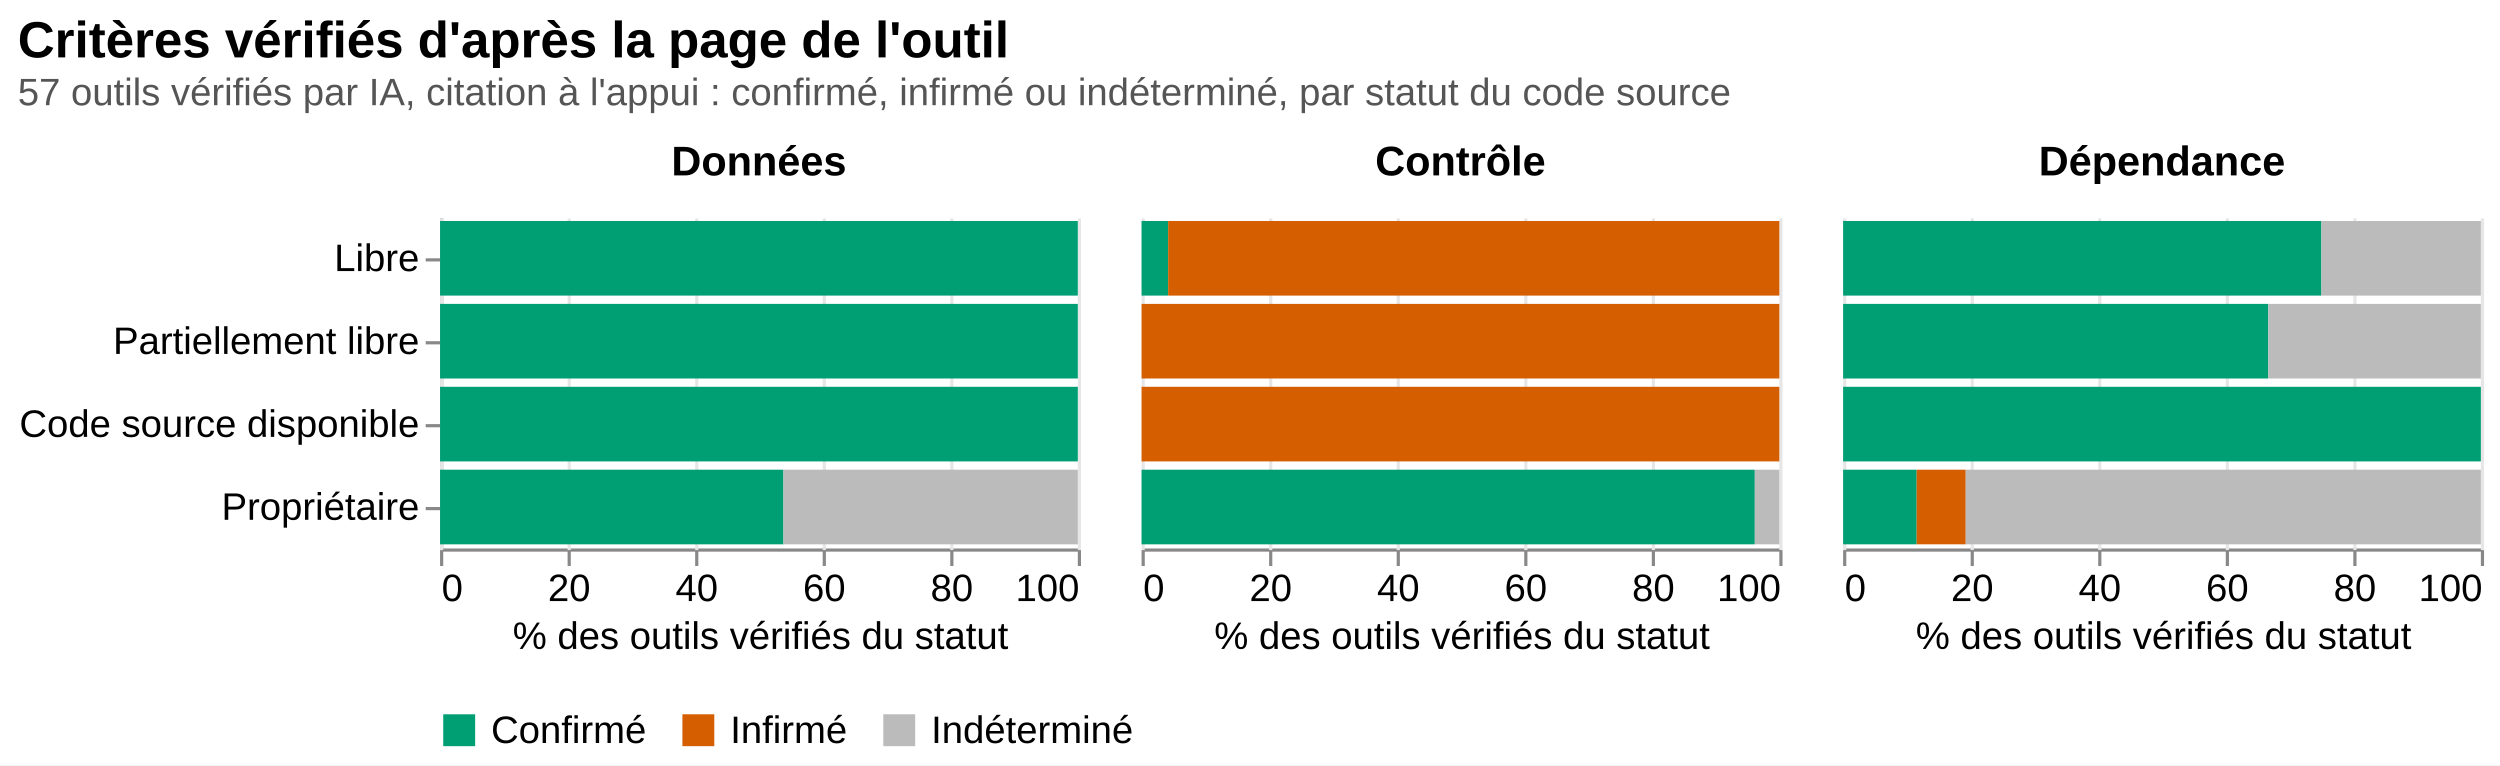
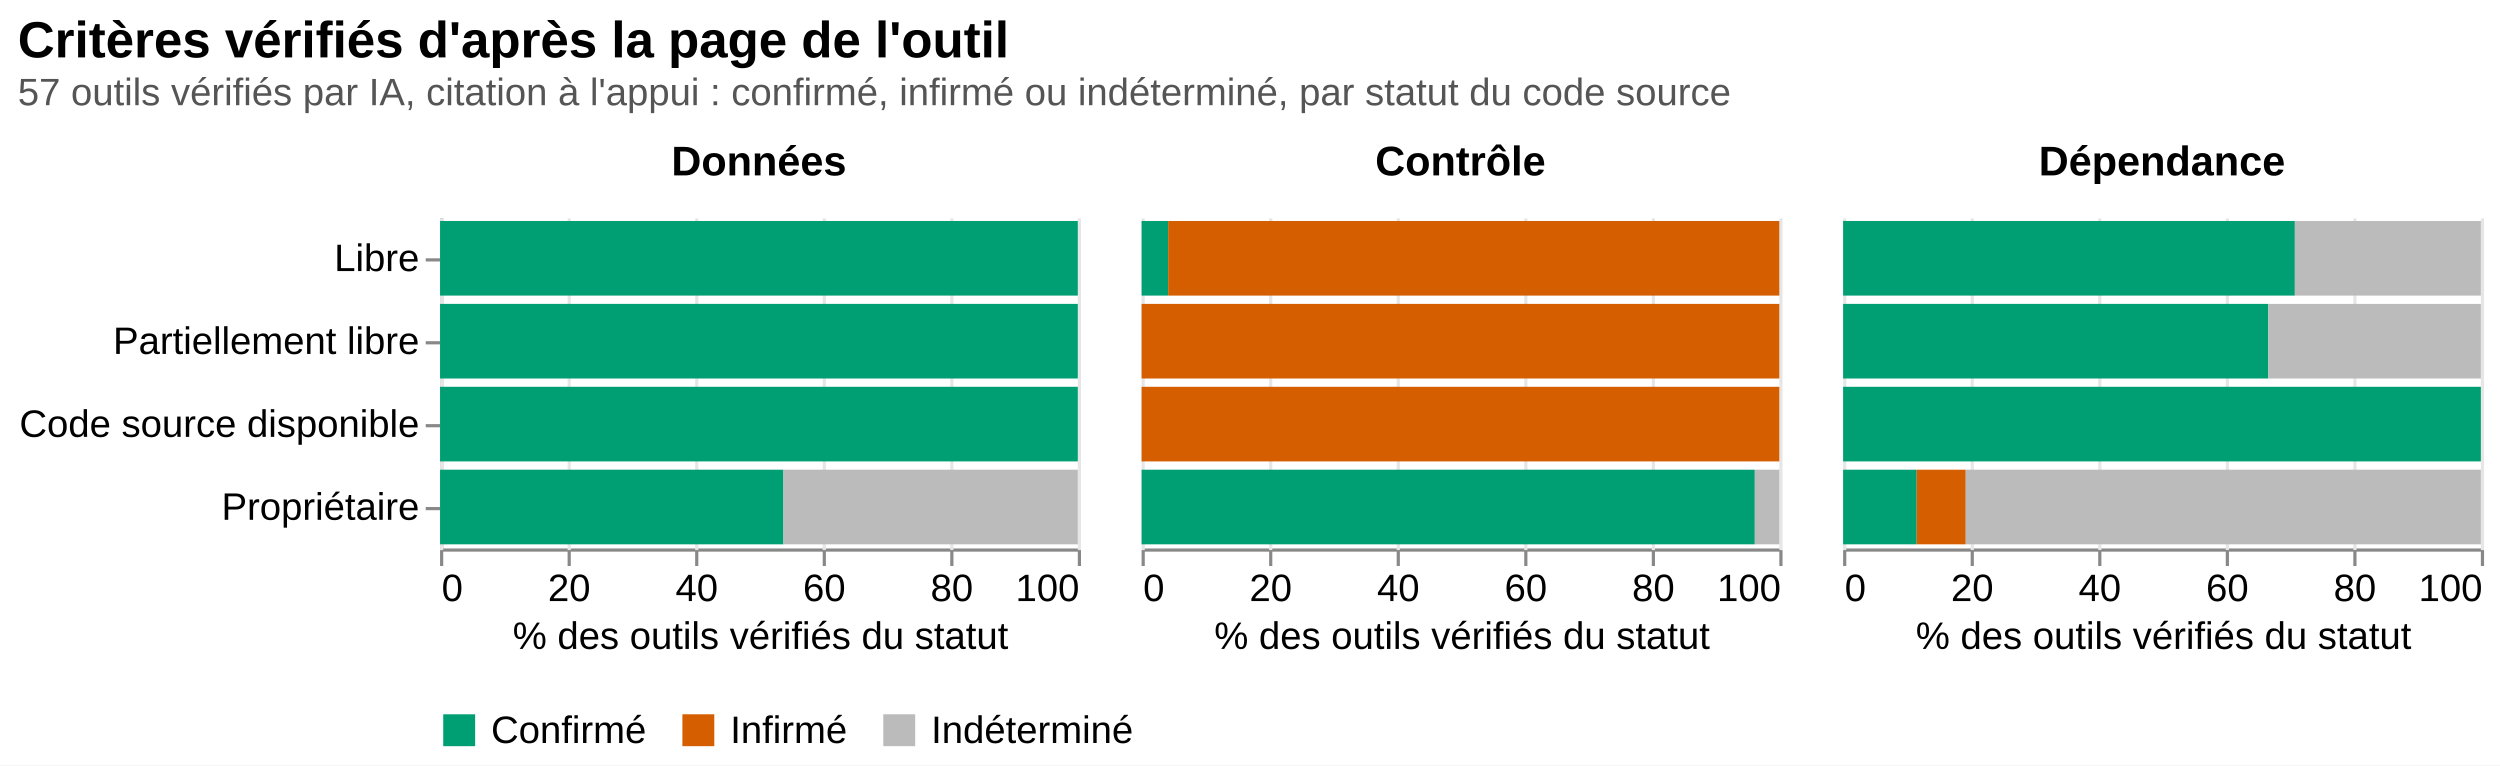
<svg xmlns="http://www.w3.org/2000/svg" version="1.1" class="marks" width="784" height="240" viewBox="0 0 784 240">
  <rect width="784" height="240" fill="white" />
  <g fill="none" stroke-miterlimit="10" transform="translate(138,68)">
    <g class="mark-group role-frame root" role="graphics-object" aria-roledescription="group mark container">
      <g transform="translate(0,0)">
        <path class="background" aria-hidden="true" d="M0,0h0v0h0Z" />
        <g>
          <g class="mark-group role-row-header row_header" role="graphics-object" aria-roledescription="group mark container">
            <g transform="translate(0,0)">
              <path class="background" aria-hidden="true" d="M0,0h0v104h0Z" />
              <g>
                <g class="mark-group role-axis" role="graphics-symbol" aria-roledescription="axis" aria-label="Y-axis for a discrete scale with 4 values: Libre, Partiellement libre, Code source disponible, Propriétaire">
                  <g transform="translate(0.5,0.5)">
                    <path class="background" aria-hidden="true" d="M0,0h0v0h0Z" pointer-events="none" />
                    <g>
                      <g class="mark-rule role-axis-tick" pointer-events="none">
                        <line transform="translate(0,13)" x2="-5" y2="0" stroke="#888888" stroke-width="1" opacity="1" />
                        <line transform="translate(0,39)" x2="-5" y2="0" stroke="#888888" stroke-width="1" opacity="1" />
                        <line transform="translate(0,65)" x2="-5" y2="0" stroke="#888888" stroke-width="1" opacity="1" />
                        <line transform="translate(0,91)" x2="-5" y2="0" stroke="#888888" stroke-width="1" opacity="1" />
                      </g>
                      <g class="mark-text role-axis-label" pointer-events="none">
                        <text text-anchor="end" transform="translate(-7,16.5)" font-family="Liberation Sans, Helvetica, Arial, sans-serif" font-size="12px" fill="#000" opacity="1">Libre</text>
                        <text text-anchor="end" transform="translate(-7,42.5)" font-family="Liberation Sans, Helvetica, Arial, sans-serif" font-size="12px" fill="#000" opacity="1">Partiellement libre</text>
                        <text text-anchor="end" transform="translate(-7,68.5)" font-family="Liberation Sans, Helvetica, Arial, sans-serif" font-size="12px" fill="#000" opacity="1">Code source disponible</text>
                        <text text-anchor="end" transform="translate(-7,94.5)" font-family="Liberation Sans, Helvetica, Arial, sans-serif" font-size="12px" fill="#000" opacity="1">Propriétaire</text>
                      </g>
                      <g class="mark-rule role-axis-domain" pointer-events="none">
                        <line transform="translate(0,0)" x2="0" y2="104" stroke="#888888" stroke-width="1" opacity="1" />
                      </g>
                    </g>
                    <path class="foreground" aria-hidden="true" d="" pointer-events="none" display="none" />
                  </g>
                </g>
              </g>
              <path class="foreground" aria-hidden="true" d="" display="none" />
            </g>
          </g>
          <g class="mark-group role-column-header column_header" role="graphics-object" aria-roledescription="group mark container">
            <g transform="translate(0,0)">
              <path class="background" aria-hidden="true" d="M0,0h200v0h-200Z" />
              <g>
                <g class="mark-group role-title">
                  <g transform="translate(100,-23)">
                    <path class="background" aria-hidden="true" d="M0,0h0v0h0Z" pointer-events="none" />
                    <g>
                      <g class="mark-text role-title-text" role="graphics-symbol" aria-roledescription="title" aria-label="Title text 'Données'" pointer-events="none">
                        <text text-anchor="middle" transform="translate(0,10)" font-family="Liberation Sans, Helvetica, Arial, sans-serif" font-size="13px" font-weight="bold" fill="#000" opacity="1">Données</text>
                      </g>
                    </g>
                    <path class="foreground" aria-hidden="true" d="" pointer-events="none" display="none" />
                  </g>
                </g>
              </g>
              <path class="foreground" aria-hidden="true" d="" display="none" />
            </g>
            <g transform="translate(220,0)">
              <path class="background" aria-hidden="true" d="M0,0h200v0h-200Z" />
              <g>
                <g class="mark-group role-title">
                  <g transform="translate(100,-23)">
                    <path class="background" aria-hidden="true" d="M0,0h0v0h0Z" pointer-events="none" />
                    <g>
                      <g class="mark-text role-title-text" role="graphics-symbol" aria-roledescription="title" aria-label="Title text 'Contrôle'" pointer-events="none">
                        <text text-anchor="middle" transform="translate(0,10)" font-family="Liberation Sans, Helvetica, Arial, sans-serif" font-size="13px" font-weight="bold" fill="#000" opacity="1">Contrôle</text>
                      </g>
                    </g>
                    <path class="foreground" aria-hidden="true" d="" pointer-events="none" display="none" />
                  </g>
                </g>
              </g>
              <path class="foreground" aria-hidden="true" d="" display="none" />
            </g>
            <g transform="translate(440,0)">
              <path class="background" aria-hidden="true" d="M0,0h200v0h-200Z" />
              <g>
                <g class="mark-group role-title">
                  <g transform="translate(100,-23)">
                    <path class="background" aria-hidden="true" d="M0,0h0v0h0Z" pointer-events="none" />
                    <g>
                      <g class="mark-text role-title-text" role="graphics-symbol" aria-roledescription="title" aria-label="Title text 'Dépendance'" pointer-events="none">
                        <text text-anchor="middle" transform="translate(0,10)" font-family="Liberation Sans, Helvetica, Arial, sans-serif" font-size="13px" font-weight="bold" fill="#000" opacity="1">Dépendance</text>
                      </g>
                    </g>
                    <path class="foreground" aria-hidden="true" d="" pointer-events="none" display="none" />
                  </g>
                </g>
              </g>
              <path class="foreground" aria-hidden="true" d="" display="none" />
            </g>
          </g>
          <g class="mark-group role-column-footer column_footer" role="graphics-object" aria-roledescription="group mark container">
            <g transform="translate(0,104)">
              <path class="background" aria-hidden="true" d="M0,0h200v0h-200Z" />
              <g>
                <g class="mark-group role-axis" role="graphics-symbol" aria-roledescription="axis" aria-label="X-axis titled '% des outils vérifiés du statut' for a linear scale with values from 0 to 100">
                  <g transform="translate(0.5,0.5)">
                    <path class="background" aria-hidden="true" d="M0,0h0v0h0Z" pointer-events="none" />
                    <g>
                      <g class="mark-rule role-axis-tick" pointer-events="none">
                        <line transform="translate(0,0)" x2="0" y2="5" stroke="#888888" stroke-width="1" opacity="1" />
                        <line transform="translate(40,0)" x2="0" y2="5" stroke="#888888" stroke-width="1" opacity="1" />
                        <line transform="translate(80,0)" x2="0" y2="5" stroke="#888888" stroke-width="1" opacity="1" />
                        <line transform="translate(120,0)" x2="0" y2="5" stroke="#888888" stroke-width="1" opacity="1" />
                        <line transform="translate(160,0)" x2="0" y2="5" stroke="#888888" stroke-width="1" opacity="1" />
                        <line transform="translate(200,0)" x2="0" y2="5" stroke="#888888" stroke-width="1" opacity="1" />
                      </g>
                      <g class="mark-text role-axis-label" pointer-events="none">
                        <text text-anchor="start" transform="translate(0,16)" font-family="Liberation Sans, Helvetica, Arial, sans-serif" font-size="12px" fill="#000" opacity="1">0</text>
                        <text text-anchor="middle" transform="translate(40,16)" font-family="Liberation Sans, Helvetica, Arial, sans-serif" font-size="12px" fill="#000" opacity="1">20</text>
                        <text text-anchor="middle" transform="translate(80,16)" font-family="Liberation Sans, Helvetica, Arial, sans-serif" font-size="12px" fill="#000" opacity="1">40</text>
                        <text text-anchor="middle" transform="translate(120,16)" font-family="Liberation Sans, Helvetica, Arial, sans-serif" font-size="12px" fill="#000" opacity="1">60</text>
                        <text text-anchor="middle" transform="translate(160,16)" font-family="Liberation Sans, Helvetica, Arial, sans-serif" font-size="12px" fill="#000" opacity="1">80</text>
                        <text text-anchor="end" transform="translate(200,16)" font-family="Liberation Sans, Helvetica, Arial, sans-serif" font-size="12px" fill="#000" opacity="1">100</text>
                      </g>
                      <g class="mark-rule role-axis-domain" pointer-events="none">
                        <line transform="translate(0,0)" x2="200" y2="0" stroke="#888888" stroke-width="1" opacity="1" />
                      </g>
                      <g class="mark-text role-axis-title" pointer-events="none">
                        <text text-anchor="middle" transform="translate(100,31)" font-family="Liberation Sans, Helvetica, Arial, sans-serif" font-size="12px" font-weight="normal" fill="#000" opacity="1">% des outils vérifiés du statut</text>
                      </g>
                    </g>
                    <path class="foreground" aria-hidden="true" d="" pointer-events="none" display="none" />
                  </g>
                </g>
              </g>
              <path class="foreground" aria-hidden="true" d="" display="none" />
            </g>
            <g transform="translate(220,104)">
              <path class="background" aria-hidden="true" d="M0,0h200v0h-200Z" />
              <g>
                <g class="mark-group role-axis" role="graphics-symbol" aria-roledescription="axis" aria-label="X-axis titled '% des outils vérifiés du statut' for a linear scale with values from 0 to 100">
                  <g transform="translate(0.5,0.5)">
                    <path class="background" aria-hidden="true" d="M0,0h0v0h0Z" pointer-events="none" />
                    <g>
                      <g class="mark-rule role-axis-tick" pointer-events="none">
                        <line transform="translate(0,0)" x2="0" y2="5" stroke="#888888" stroke-width="1" opacity="1" />
                        <line transform="translate(40,0)" x2="0" y2="5" stroke="#888888" stroke-width="1" opacity="1" />
                        <line transform="translate(80,0)" x2="0" y2="5" stroke="#888888" stroke-width="1" opacity="1" />
                        <line transform="translate(120,0)" x2="0" y2="5" stroke="#888888" stroke-width="1" opacity="1" />
                        <line transform="translate(160,0)" x2="0" y2="5" stroke="#888888" stroke-width="1" opacity="1" />
                        <line transform="translate(200,0)" x2="0" y2="5" stroke="#888888" stroke-width="1" opacity="1" />
                      </g>
                      <g class="mark-text role-axis-label" pointer-events="none">
                        <text text-anchor="start" transform="translate(0,16)" font-family="Liberation Sans, Helvetica, Arial, sans-serif" font-size="12px" fill="#000" opacity="1">0</text>
                        <text text-anchor="middle" transform="translate(40,16)" font-family="Liberation Sans, Helvetica, Arial, sans-serif" font-size="12px" fill="#000" opacity="1">20</text>
                        <text text-anchor="middle" transform="translate(80,16)" font-family="Liberation Sans, Helvetica, Arial, sans-serif" font-size="12px" fill="#000" opacity="1">40</text>
                        <text text-anchor="middle" transform="translate(120,16)" font-family="Liberation Sans, Helvetica, Arial, sans-serif" font-size="12px" fill="#000" opacity="1">60</text>
                        <text text-anchor="middle" transform="translate(160,16)" font-family="Liberation Sans, Helvetica, Arial, sans-serif" font-size="12px" fill="#000" opacity="1">80</text>
                        <text text-anchor="end" transform="translate(200,16)" font-family="Liberation Sans, Helvetica, Arial, sans-serif" font-size="12px" fill="#000" opacity="1">100</text>
                      </g>
                      <g class="mark-rule role-axis-domain" pointer-events="none">
                        <line transform="translate(0,0)" x2="200" y2="0" stroke="#888888" stroke-width="1" opacity="1" />
                      </g>
                      <g class="mark-text role-axis-title" pointer-events="none">
                        <text text-anchor="middle" transform="translate(100,31)" font-family="Liberation Sans, Helvetica, Arial, sans-serif" font-size="12px" font-weight="normal" fill="#000" opacity="1">% des outils vérifiés du statut</text>
                      </g>
                    </g>
                    <path class="foreground" aria-hidden="true" d="" pointer-events="none" display="none" />
                  </g>
                </g>
              </g>
              <path class="foreground" aria-hidden="true" d="" display="none" />
            </g>
            <g transform="translate(440,104)">
              <path class="background" aria-hidden="true" d="M0,0h200v0h-200Z" />
              <g>
                <g class="mark-group role-axis" role="graphics-symbol" aria-roledescription="axis" aria-label="X-axis titled '% des outils vérifiés du statut' for a linear scale with values from 0 to 100">
                  <g transform="translate(0.5,0.5)">
                    <path class="background" aria-hidden="true" d="M0,0h0v0h0Z" pointer-events="none" />
                    <g>
                      <g class="mark-rule role-axis-tick" pointer-events="none">
                        <line transform="translate(0,0)" x2="0" y2="5" stroke="#888888" stroke-width="1" opacity="1" />
                        <line transform="translate(40,0)" x2="0" y2="5" stroke="#888888" stroke-width="1" opacity="1" />
                        <line transform="translate(80,0)" x2="0" y2="5" stroke="#888888" stroke-width="1" opacity="1" />
                        <line transform="translate(120,0)" x2="0" y2="5" stroke="#888888" stroke-width="1" opacity="1" />
                        <line transform="translate(160,0)" x2="0" y2="5" stroke="#888888" stroke-width="1" opacity="1" />
                        <line transform="translate(200,0)" x2="0" y2="5" stroke="#888888" stroke-width="1" opacity="1" />
                      </g>
                      <g class="mark-text role-axis-label" pointer-events="none">
                        <text text-anchor="start" transform="translate(0,16)" font-family="Liberation Sans, Helvetica, Arial, sans-serif" font-size="12px" fill="#000" opacity="1">0</text>
                        <text text-anchor="middle" transform="translate(40,16)" font-family="Liberation Sans, Helvetica, Arial, sans-serif" font-size="12px" fill="#000" opacity="1">20</text>
                        <text text-anchor="middle" transform="translate(80,16)" font-family="Liberation Sans, Helvetica, Arial, sans-serif" font-size="12px" fill="#000" opacity="1">40</text>
                        <text text-anchor="middle" transform="translate(120,16)" font-family="Liberation Sans, Helvetica, Arial, sans-serif" font-size="12px" fill="#000" opacity="1">60</text>
                        <text text-anchor="middle" transform="translate(160,16)" font-family="Liberation Sans, Helvetica, Arial, sans-serif" font-size="12px" fill="#000" opacity="1">80</text>
                        <text text-anchor="end" transform="translate(200,16)" font-family="Liberation Sans, Helvetica, Arial, sans-serif" font-size="12px" fill="#000" opacity="1">100</text>
                      </g>
                      <g class="mark-rule role-axis-domain" pointer-events="none">
                        <line transform="translate(0,0)" x2="200" y2="0" stroke="#888888" stroke-width="1" opacity="1" />
                      </g>
                      <g class="mark-text role-axis-title" pointer-events="none">
                        <text text-anchor="middle" transform="translate(100,31)" font-family="Liberation Sans, Helvetica, Arial, sans-serif" font-size="12px" font-weight="normal" fill="#000" opacity="1">% des outils vérifiés du statut</text>
                      </g>
                    </g>
                    <path class="foreground" aria-hidden="true" d="" pointer-events="none" display="none" />
                  </g>
                </g>
              </g>
              <path class="foreground" aria-hidden="true" d="" display="none" />
            </g>
          </g>
          <g class="mark-group role-scope cell" role="graphics-object" aria-roledescription="group mark container">
            <g transform="translate(0,0)">
              <path class="background" aria-hidden="true" d="M0,0h200v104h-200Z" />
              <g>
                <g class="mark-group role-axis" aria-hidden="true">
                  <g transform="translate(0.5,104.5)">
                    <path class="background" aria-hidden="true" d="M0,0h0v0h0Z" pointer-events="none" />
                    <g>
                      <g class="mark-rule role-axis-grid" pointer-events="none">
                        <line transform="translate(0,0)" x2="0" y2="-104" stroke="#E6E6E6" stroke-width="1" opacity="1" />
                        <line transform="translate(40,0)" x2="0" y2="-104" stroke="#E6E6E6" stroke-width="1" opacity="1" />
                        <line transform="translate(80,0)" x2="0" y2="-104" stroke="#E6E6E6" stroke-width="1" opacity="1" />
                        <line transform="translate(120,0)" x2="0" y2="-104" stroke="#E6E6E6" stroke-width="1" opacity="1" />
                        <line transform="translate(160,0)" x2="0" y2="-104" stroke="#E6E6E6" stroke-width="1" opacity="1" />
                        <line transform="translate(200,0)" x2="0" y2="-104" stroke="#E6E6E6" stroke-width="1" opacity="1" />
                      </g>
                    </g>
                    <path class="foreground" aria-hidden="true" d="" pointer-events="none" display="none" />
                  </g>
                </g>
                <g class="mark-rect role-mark child_marks" role="graphics-object" aria-roledescription="rect mark container">
                  <path aria-label="% des outils vérifiés du statut: 100; statut: Libre; verdict: Confirmé; rang: 0; Outils: 24; Outils du statut: 24" role="graphics-symbol" aria-roledescription="bar" d="M0,1.3h200v23.4h-200Z" fill="#009E73" />
                  <path aria-label="% des outils vérifiés du statut: 0; statut: Libre; verdict: Infirmé; rang: 1; Outils: 0; Outils du statut: 24" role="graphics-symbol" aria-roledescription="bar" d="M200,1.3h0v23.4h0Z" fill="#D55E00" />
                  <path aria-label="% des outils vérifiés du statut: 0; statut: Libre; verdict: Indéterminé; rang: 2; Outils: 0; Outils du statut: 24" role="graphics-symbol" aria-roledescription="bar" d="M200,1.3h0v23.4h0Z" fill="#BBBBBB" />
                  <path aria-label="% des outils vérifiés du statut: 100; statut: Partiellement libre; verdict: Confirmé; rang: 0; Outils: 6; Outils du statut: 6" role="graphics-symbol" aria-roledescription="bar" d="M0,27.3h200v23.4h-200Z" fill="#009E73" />
                  <path aria-label="% des outils vérifiés du statut: 0; statut: Partiellement libre; verdict: Infirmé; rang: 1; Outils: 0; Outils du statut: 6" role="graphics-symbol" aria-roledescription="bar" d="M200,27.3h0v23.4h0Z" fill="#D55E00" />
                  <path aria-label="% des outils vérifiés du statut: 0; statut: Partiellement libre; verdict: Indéterminé; rang: 2; Outils: 0; Outils du statut: 6" role="graphics-symbol" aria-roledescription="bar" d="M200,27.3h0v23.4h0Z" fill="#BBBBBB" />
                  <path aria-label="% des outils vérifiés du statut: 100; statut: Code source disponible; verdict: Confirmé; rang: 0; Outils: 1; Outils du statut: 1" role="graphics-symbol" aria-roledescription="bar" d="M0,53.3h200v23.4h-200Z" fill="#009E73" />
                  <path aria-label="% des outils vérifiés du statut: 0; statut: Code source disponible; verdict: Infirmé; rang: 1; Outils: 0; Outils du statut: 1" role="graphics-symbol" aria-roledescription="bar" d="M200,53.3h0v23.4h0Z" fill="#D55E00" />
                  <path aria-label="% des outils vérifiés du statut: 0; statut: Code source disponible; verdict: Indéterminé; rang: 2; Outils: 0; Outils du statut: 1" role="graphics-symbol" aria-roledescription="bar" d="M200,53.3h0v23.4h0Z" fill="#BBBBBB" />
                  <path aria-label="% des outils vérifiés du statut: 54; statut: Propriétaire; verdict: Confirmé; rang: 0; Outils: 14; Outils du statut: 26" role="graphics-symbol" aria-roledescription="bar" d="M0,79.3h107.692v23.4h-107.692Z" fill="#009E73" />
                  <path aria-label="% des outils vérifiés du statut: 0; statut: Propriétaire; verdict: Infirmé; rang: 1; Outils: 0; Outils du statut: 26" role="graphics-symbol" aria-roledescription="bar" d="M107.692,79.3h0v23.4h0Z" fill="#D55E00" />
                  <path aria-label="% des outils vérifiés du statut: 46; statut: Propriétaire; verdict: Indéterminé; rang: 2; Outils: 12; Outils du statut: 26" role="graphics-symbol" aria-roledescription="bar" d="M107.692,79.3h92.308v23.4h-92.308Z" fill="#BBBBBB" />
                </g>
              </g>
              <path class="foreground" aria-hidden="true" d="" display="none" />
            </g>
            <g transform="translate(220,0)">
              <path class="background" aria-hidden="true" d="M0,0h200v104h-200Z" />
              <g>
                <g class="mark-group role-axis" aria-hidden="true">
                  <g transform="translate(0.5,104.5)">
                    <path class="background" aria-hidden="true" d="M0,0h0v0h0Z" pointer-events="none" />
                    <g>
                      <g class="mark-rule role-axis-grid" pointer-events="none">
                        <line transform="translate(0,0)" x2="0" y2="-104" stroke="#E6E6E6" stroke-width="1" opacity="1" />
                        <line transform="translate(40,0)" x2="0" y2="-104" stroke="#E6E6E6" stroke-width="1" opacity="1" />
                        <line transform="translate(80,0)" x2="0" y2="-104" stroke="#E6E6E6" stroke-width="1" opacity="1" />
                        <line transform="translate(120,0)" x2="0" y2="-104" stroke="#E6E6E6" stroke-width="1" opacity="1" />
                        <line transform="translate(160,0)" x2="0" y2="-104" stroke="#E6E6E6" stroke-width="1" opacity="1" />
                        <line transform="translate(200,0)" x2="0" y2="-104" stroke="#E6E6E6" stroke-width="1" opacity="1" />
                      </g>
                    </g>
                    <path class="foreground" aria-hidden="true" d="" pointer-events="none" display="none" />
                  </g>
                </g>
                <g class="mark-rect role-mark child_marks" role="graphics-object" aria-roledescription="rect mark container">
                  <path aria-label="% des outils vérifiés du statut: 4; statut: Libre; verdict: Confirmé; rang: 0; Outils: 1; Outils du statut: 24" role="graphics-symbol" aria-roledescription="bar" d="M0,1.3h8.333v23.4h-8.333Z" fill="#009E73" />
                  <path aria-label="% des outils vérifiés du statut: 96; statut: Libre; verdict: Infirmé; rang: 1; Outils: 23; Outils du statut: 24" role="graphics-symbol" aria-roledescription="bar" d="M8.333,1.3h191.667v23.4h-191.667Z" fill="#D55E00" />
                  <path aria-label="% des outils vérifiés du statut: 0; statut: Libre; verdict: Indéterminé; rang: 2; Outils: 0; Outils du statut: 24" role="graphics-symbol" aria-roledescription="bar" d="M200,1.3h0v23.4h0Z" fill="#BBBBBB" />
                  <path aria-label="% des outils vérifiés du statut: 0; statut: Partiellement libre; verdict: Confirmé; rang: 0; Outils: 0; Outils du statut: 6" role="graphics-symbol" aria-roledescription="bar" d="M0,27.3h0v23.4h0Z" fill="#009E73" />
                  <path aria-label="% des outils vérifiés du statut: 100; statut: Partiellement libre; verdict: Infirmé; rang: 1; Outils: 6; Outils du statut: 6" role="graphics-symbol" aria-roledescription="bar" d="M0,27.3h200v23.4h-200Z" fill="#D55E00" />
                  <path aria-label="% des outils vérifiés du statut: 0; statut: Partiellement libre; verdict: Indéterminé; rang: 2; Outils: 0; Outils du statut: 6" role="graphics-symbol" aria-roledescription="bar" d="M200,27.3h0v23.4h0Z" fill="#BBBBBB" />
                  <path aria-label="% des outils vérifiés du statut: 0; statut: Code source disponible; verdict: Confirmé; rang: 0; Outils: 0; Outils du statut: 1" role="graphics-symbol" aria-roledescription="bar" d="M0,53.3h0v23.4h0Z" fill="#009E73" />
                  <path aria-label="% des outils vérifiés du statut: 100; statut: Code source disponible; verdict: Infirmé; rang: 1; Outils: 1; Outils du statut: 1" role="graphics-symbol" aria-roledescription="bar" d="M0,53.3h200v23.4h-200Z" fill="#D55E00" />
                  <path aria-label="% des outils vérifiés du statut: 0; statut: Code source disponible; verdict: Indéterminé; rang: 2; Outils: 0; Outils du statut: 1" role="graphics-symbol" aria-roledescription="bar" d="M200,53.3h0v23.4h0Z" fill="#BBBBBB" />
                  <path aria-label="% des outils vérifiés du statut: 96; statut: Propriétaire; verdict: Confirmé; rang: 0; Outils: 25; Outils du statut: 26" role="graphics-symbol" aria-roledescription="bar" d="M0,79.3h192.308v23.4h-192.308Z" fill="#009E73" />
                  <path aria-label="% des outils vérifiés du statut: 0; statut: Propriétaire; verdict: Infirmé; rang: 1; Outils: 0; Outils du statut: 26" role="graphics-symbol" aria-roledescription="bar" d="M192.308,79.3h0v23.4h0Z" fill="#D55E00" />
                  <path aria-label="% des outils vérifiés du statut: 4; statut: Propriétaire; verdict: Indéterminé; rang: 2; Outils: 1; Outils du statut: 26" role="graphics-symbol" aria-roledescription="bar" d="M192.308,79.3h7.692v23.4h-7.692Z" fill="#BBBBBB" />
                </g>
              </g>
              <path class="foreground" aria-hidden="true" d="" display="none" />
            </g>
            <g transform="translate(440,0)">
              <path class="background" aria-hidden="true" d="M0,0h200v104h-200Z" />
              <g>
                <g class="mark-group role-axis" aria-hidden="true">
                  <g transform="translate(0.5,104.5)">
                    <path class="background" aria-hidden="true" d="M0,0h0v0h0Z" pointer-events="none" />
                    <g>
                      <g class="mark-rule role-axis-grid" pointer-events="none">
                        <line transform="translate(0,0)" x2="0" y2="-104" stroke="#E6E6E6" stroke-width="1" opacity="1" />
                        <line transform="translate(40,0)" x2="0" y2="-104" stroke="#E6E6E6" stroke-width="1" opacity="1" />
                        <line transform="translate(80,0)" x2="0" y2="-104" stroke="#E6E6E6" stroke-width="1" opacity="1" />
                        <line transform="translate(120,0)" x2="0" y2="-104" stroke="#E6E6E6" stroke-width="1" opacity="1" />
                        <line transform="translate(160,0)" x2="0" y2="-104" stroke="#E6E6E6" stroke-width="1" opacity="1" />
                        <line transform="translate(200,0)" x2="0" y2="-104" stroke="#E6E6E6" stroke-width="1" opacity="1" />
                      </g>
                    </g>
                    <path class="foreground" aria-hidden="true" d="" pointer-events="none" display="none" />
                  </g>
                </g>
                <g class="mark-rect role-mark child_marks" role="graphics-object" aria-roledescription="rect mark container">
-                   <path aria-label="% des outils vérifiés du statut: 75; statut: Libre; verdict: Confirmé; rang: 0; Outils: 18; Outils du statut: 24" role="graphics-symbol" aria-roledescription="bar" d="M0,1.3h150v23.4h-150Z" fill="#009E73" />
-                   <path aria-label="% des outils vérifiés du statut: 0; statut: Libre; verdict: Infirmé; rang: 1; Outils: 0; Outils du statut: 24" role="graphics-symbol" aria-roledescription="bar" d="M150,1.3h0v23.4h0Z" fill="#D55E00" />
-                   <path aria-label="% des outils vérifiés du statut: 25; statut: Libre; verdict: Indéterminé; rang: 2; Outils: 6; Outils du statut: 24" role="graphics-symbol" aria-roledescription="bar" d="M150,1.3h50v23.4h-50Z" fill="#BBBBBB" />
+                   <path aria-label="% des outils vérifiés du statut: 71; statut: Libre; verdict: Confirmé; rang: 0; Outils: 17; Outils du statut: 24" role="graphics-symbol" aria-roledescription="bar" d="M0,1.3h141.667v23.4h-141.667Z" fill="#009E73" />
+                   <path aria-label="% des outils vérifiés du statut: 0; statut: Libre; verdict: Infirmé; rang: 1; Outils: 0; Outils du statut: 24" role="graphics-symbol" aria-roledescription="bar" d="M141.667,1.3h0v23.4h0Z" fill="#D55E00" />
+                   <path aria-label="% des outils vérifiés du statut: 29; statut: Libre; verdict: Indéterminé; rang: 2; Outils: 7; Outils du statut: 24" role="graphics-symbol" aria-roledescription="bar" d="M141.667,1.3h58.333v23.4h-58.333Z" fill="#BBBBBB" />
                  <path aria-label="% des outils vérifiés du statut: 67; statut: Partiellement libre; verdict: Confirmé; rang: 0; Outils: 4; Outils du statut: 6" role="graphics-symbol" aria-roledescription="bar" d="M0,27.3h133.333v23.4h-133.333Z" fill="#009E73" />
                  <path aria-label="% des outils vérifiés du statut: 0; statut: Partiellement libre; verdict: Infirmé; rang: 1; Outils: 0; Outils du statut: 6" role="graphics-symbol" aria-roledescription="bar" d="M133.333,27.3h0v23.4h0Z" fill="#D55E00" />
                  <path aria-label="% des outils vérifiés du statut: 33; statut: Partiellement libre; verdict: Indéterminé; rang: 2; Outils: 2; Outils du statut: 6" role="graphics-symbol" aria-roledescription="bar" d="M133.333,27.3h66.667v23.4h-66.667Z" fill="#BBBBBB" />
                  <path aria-label="% des outils vérifiés du statut: 100; statut: Code source disponible; verdict: Confirmé; rang: 0; Outils: 1; Outils du statut: 1" role="graphics-symbol" aria-roledescription="bar" d="M0,53.3h200v23.4h-200Z" fill="#009E73" />
                  <path aria-label="% des outils vérifiés du statut: 0; statut: Code source disponible; verdict: Infirmé; rang: 1; Outils: 0; Outils du statut: 1" role="graphics-symbol" aria-roledescription="bar" d="M200,53.3h0v23.4h0Z" fill="#D55E00" />
                  <path aria-label="% des outils vérifiés du statut: 0; statut: Code source disponible; verdict: Indéterminé; rang: 2; Outils: 0; Outils du statut: 1" role="graphics-symbol" aria-roledescription="bar" d="M200,53.3h0v23.4h0Z" fill="#BBBBBB" />
                  <path aria-label="% des outils vérifiés du statut: 12; statut: Propriétaire; verdict: Confirmé; rang: 0; Outils: 3; Outils du statut: 26" role="graphics-symbol" aria-roledescription="bar" d="M0,79.3h23.077v23.4h-23.077Z" fill="#009E73" />
                  <path aria-label="% des outils vérifiés du statut: 8; statut: Propriétaire; verdict: Infirmé; rang: 1; Outils: 2; Outils du statut: 26" role="graphics-symbol" aria-roledescription="bar" d="M23.077,79.3h15.385v23.4h-15.385Z" fill="#D55E00" />
                  <path aria-label="% des outils vérifiés du statut: 81; statut: Propriétaire; verdict: Indéterminé; rang: 2; Outils: 21; Outils du statut: 26" role="graphics-symbol" aria-roledescription="bar" d="M38.462,79.3h161.538v23.4h-161.538Z" fill="#BBBBBB" />
                </g>
              </g>
              <path class="foreground" aria-hidden="true" d="" display="none" />
            </g>
          </g>
          <g class="mark-group role-legend" role="graphics-symbol" aria-roledescription="legend" aria-label="Symbol legend for fill color with 3 values: Confirmé, Infirmé, Indéterminé">
            <g transform="translate(0,155)">
              <path class="background" aria-hidden="true" d="M0,0h218v12h-218Z" pointer-events="none" />
              <g>
                <g class="mark-group role-legend-entry">
                  <g transform="translate(0,0)">
                    <path class="background" aria-hidden="true" d="M0,0h0v0h0Z" pointer-events="none" />
                    <g>
                      <g class="mark-group role-scope" role="graphics-object" aria-roledescription="group mark container">
                        <g transform="translate(0,0)">
                          <path class="background" aria-hidden="true" d="M0,0h64.68v12h-64.68Z" pointer-events="none" opacity="1" />
                          <g>
                            <g class="mark-symbol role-legend-symbol" pointer-events="none">
                              <path transform="translate(6,6)" d="M-5,-5h10v10h-10Z" fill="#009E73" stroke-width="1.5" opacity="1" />
                            </g>
                            <g class="mark-text role-legend-label" pointer-events="none">
                              <text text-anchor="start" transform="translate(16,10)" font-family="Liberation Sans, Helvetica, Arial, sans-serif" font-size="12px" fill="#000" opacity="1">Confirmé</text>
                            </g>
                          </g>
                          <path class="foreground" aria-hidden="true" d="" pointer-events="none" display="none" />
                        </g>
                        <g transform="translate(75,0)">
                          <path class="background" aria-hidden="true" d="M0,0h52.674v12h-52.674Z" pointer-events="none" opacity="1" />
                          <g>
                            <g class="mark-symbol role-legend-symbol" pointer-events="none">
                              <path transform="translate(6,6)" d="M-5,-5h10v10h-10Z" fill="#D55E00" stroke-width="1.5" opacity="1" />
                            </g>
                            <g class="mark-text role-legend-label" pointer-events="none">
                              <text text-anchor="start" transform="translate(16,10)" font-family="Liberation Sans, Helvetica, Arial, sans-serif" font-size="12px" fill="#000" opacity="1">Infirmé</text>
                            </g>
                          </g>
                          <path class="foreground" aria-hidden="true" d="" pointer-events="none" display="none" />
                        </g>
                        <g transform="translate(138,0)">
                          <path class="background" aria-hidden="true" d="M0,0h79.369v12h-79.369Z" pointer-events="none" opacity="1" />
                          <g>
                            <g class="mark-symbol role-legend-symbol" pointer-events="none">
                              <path transform="translate(6,6)" d="M-5,-5h10v10h-10Z" fill="#BBBBBB" stroke-width="1.5" opacity="1" />
                            </g>
                            <g class="mark-text role-legend-label" pointer-events="none">
                              <text text-anchor="start" transform="translate(16,10)" font-family="Liberation Sans, Helvetica, Arial, sans-serif" font-size="12px" fill="#000" opacity="1">Indéterminé</text>
                            </g>
                          </g>
                          <path class="foreground" aria-hidden="true" d="" pointer-events="none" display="none" />
                        </g>
                      </g>
                    </g>
                    <path class="foreground" aria-hidden="true" d="" pointer-events="none" display="none" />
                  </g>
                </g>
              </g>
              <path class="foreground" aria-hidden="true" d="" pointer-events="none" display="none" />
            </g>
          </g>
          <g class="mark-group role-title">
            <g transform="translate(-132.4141,-63)">
              <path class="background" aria-hidden="true" d="M0,0h0v0h0Z" pointer-events="none" />
              <g>
                <g class="mark-text role-title-text" role="graphics-symbol" aria-roledescription="title" aria-label="Title text 'Critères vérifiés d'après la page de l'outil'" pointer-events="none">
                  <text text-anchor="start" transform="translate(0,13)" font-family="Liberation Sans, Helvetica, Arial, sans-serif" font-size="16px" font-weight="bold" fill="#000" opacity="1">Critères vérifiés d'après la page de l'outil</text>
                </g>
                <g class="mark-text role-title-subtitle" role="graphics-symbol" aria-roledescription="subtitle" aria-label="Subtitle text '57 outils vérifiés par IA, citation à l'appui : confirmé, infirmé ou indéterminé, par statut du code source'" pointer-events="none">
                  <text text-anchor="start" transform="translate(0,28)" font-family="Liberation Sans, Helvetica, Arial, sans-serif" font-size="12px" fill="#555555" opacity="1">57 outils vérifiés par IA, citation à l'appui : confirmé, infirmé ou indéterminé, par statut du code source</text>
                </g>
              </g>
              <path class="foreground" aria-hidden="true" d="" pointer-events="none" display="none" />
            </g>
          </g>
        </g>
        <path class="foreground" aria-hidden="true" d="" display="none" />
      </g>
    </g>
  </g>
</svg>
